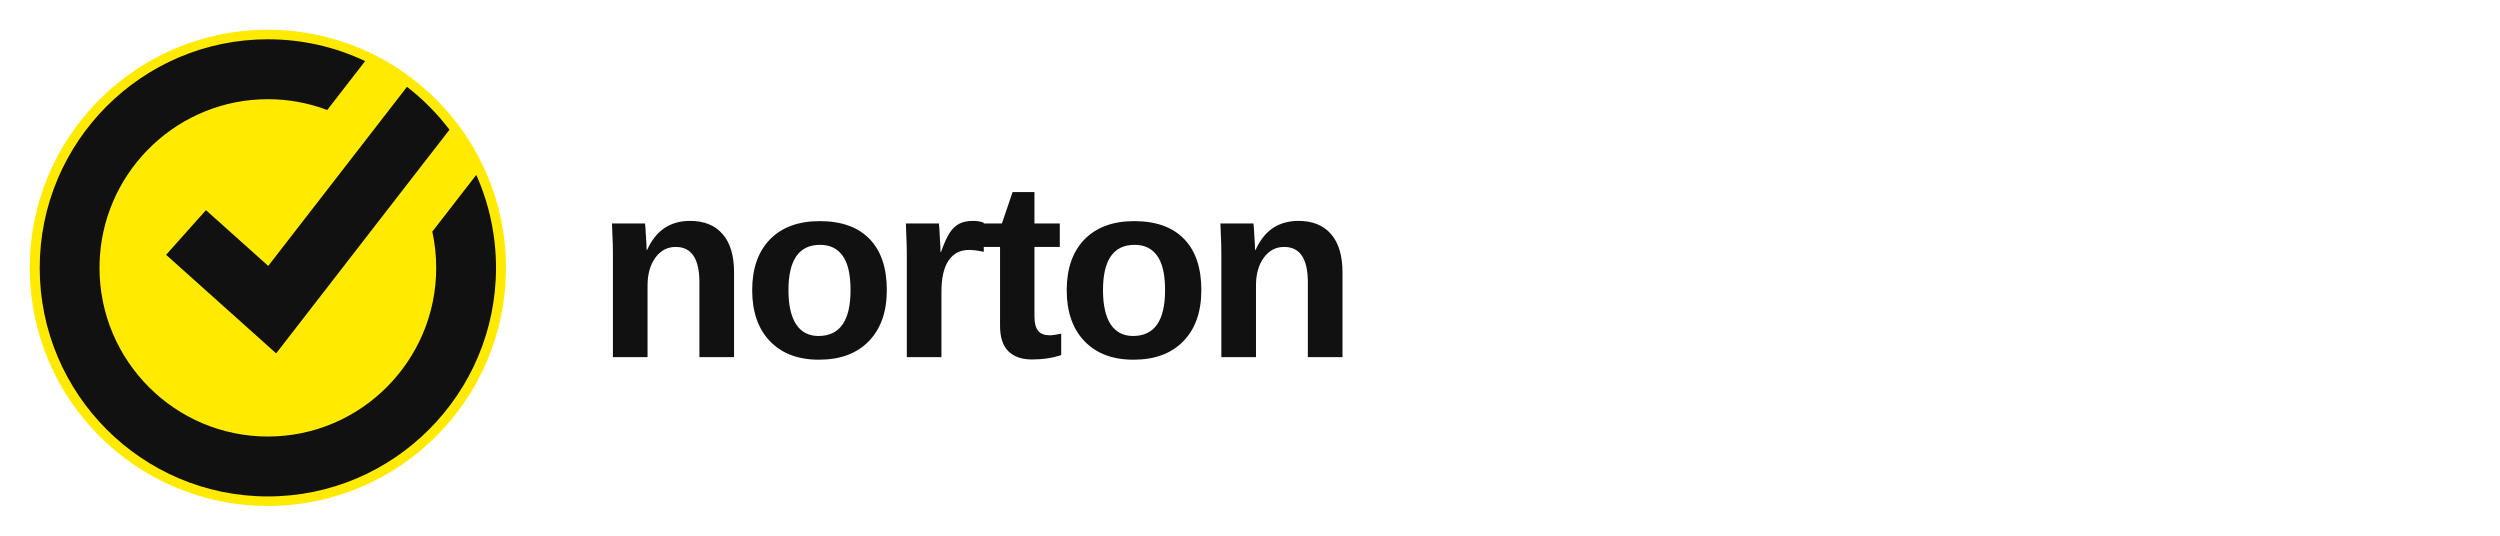
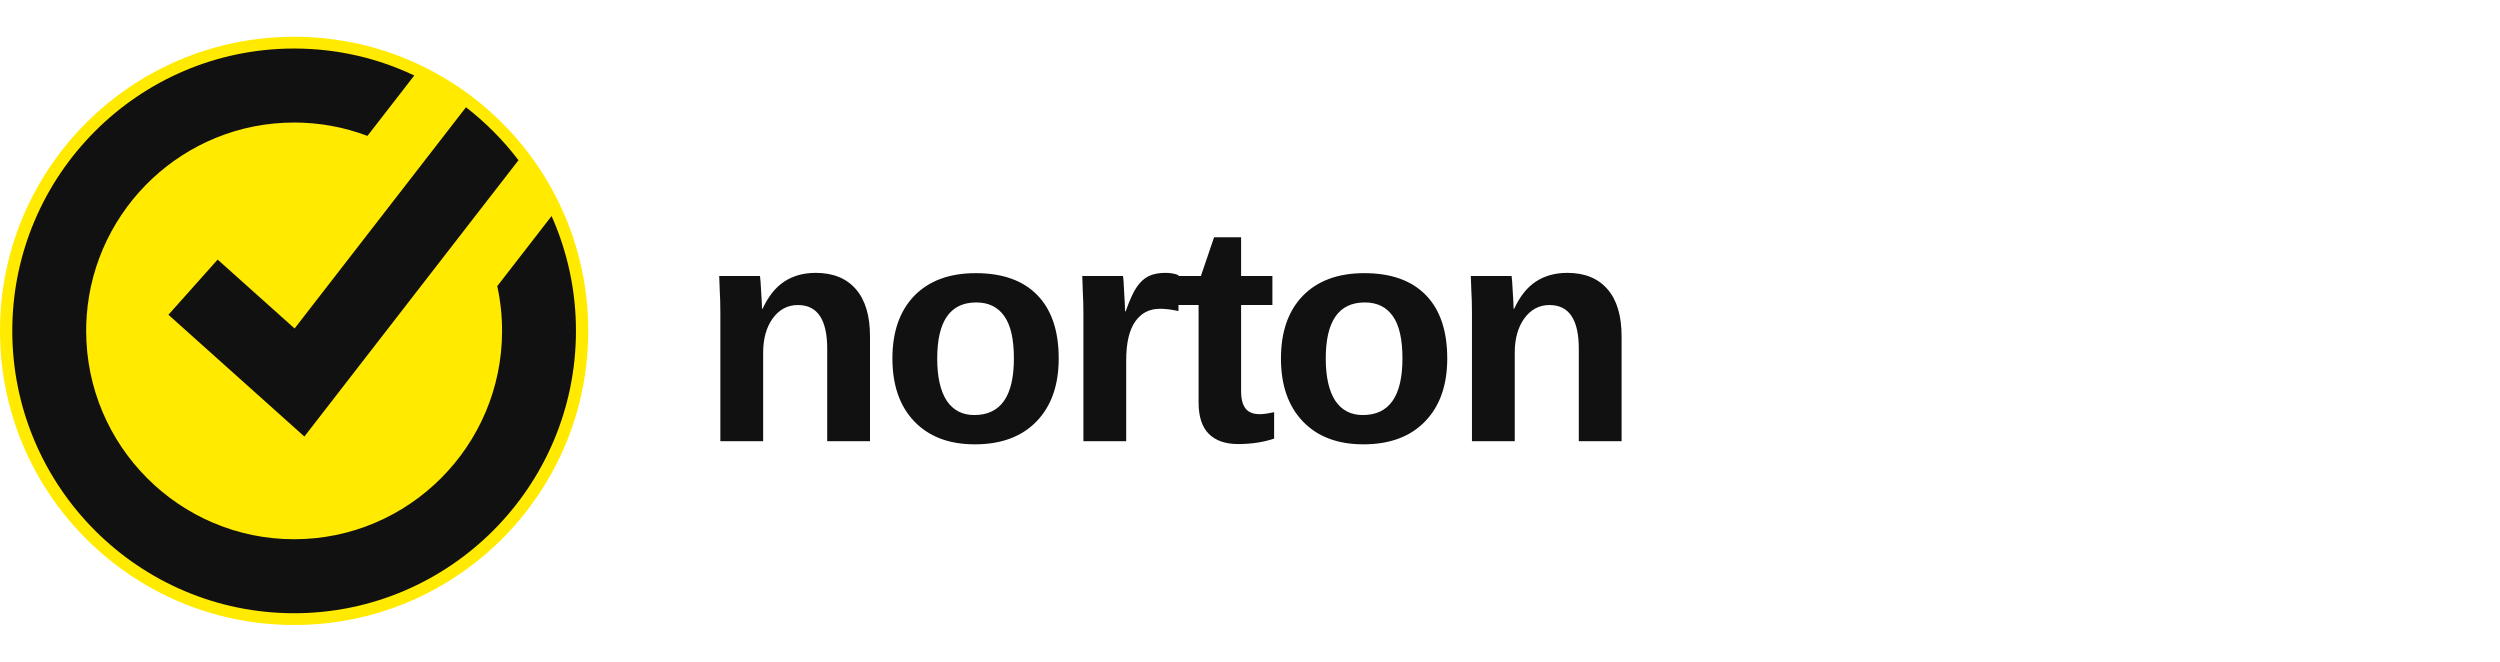
- <svg xmlns="http://www.w3.org/2000/svg" viewBox="0 0 168 36" role="img" aria-label="Norton">
+ <svg xmlns="http://www.w3.org/2000/svg" viewBox="2 0 136 36" role="img" aria-label="Norton">
  <circle cx="18" cy="18" r="16" fill="#FFEA00" />
  <g transform="translate(18 18) scale(1.28) translate(-12 -12)">
    <path fill="#111111" d="M23.978 12c0 6.617-5.373 12-11.978 12C5.395 24 .022 18.617.022 12S5.395 0 12 0c1.826 0 3.557.41 5.107 1.146l-1.99 2.567A8.787 8.787 0 0 0 12 3.145c-4.657 0-8.484 3.627-8.815 8.21a9.595 9.595 0 0 0-.023.645c0 4.883 3.964 8.855 8.838 8.855 4.874 0 8.838-3.972 8.838-8.855 0-.652-.07-1.29-.205-1.902l2.309-2.979A11.948 11.948 0 0 1 23.978 12m-2.442-7.253L19.518 7.35l-7.082 9.14-5.778-5.175L8.75 8.97l3.27 2.928L17.38 4.98l1.924-2.484a12.08 12.08 0 0 1 2.231 2.25" />
  </g>
  <text x="40" y="24" fill="#111111" font-family="Arial Black, Arial, Helvetica, sans-serif" font-size="17" font-weight="900" letter-spacing="-0.03em">norton</text>
</svg>
